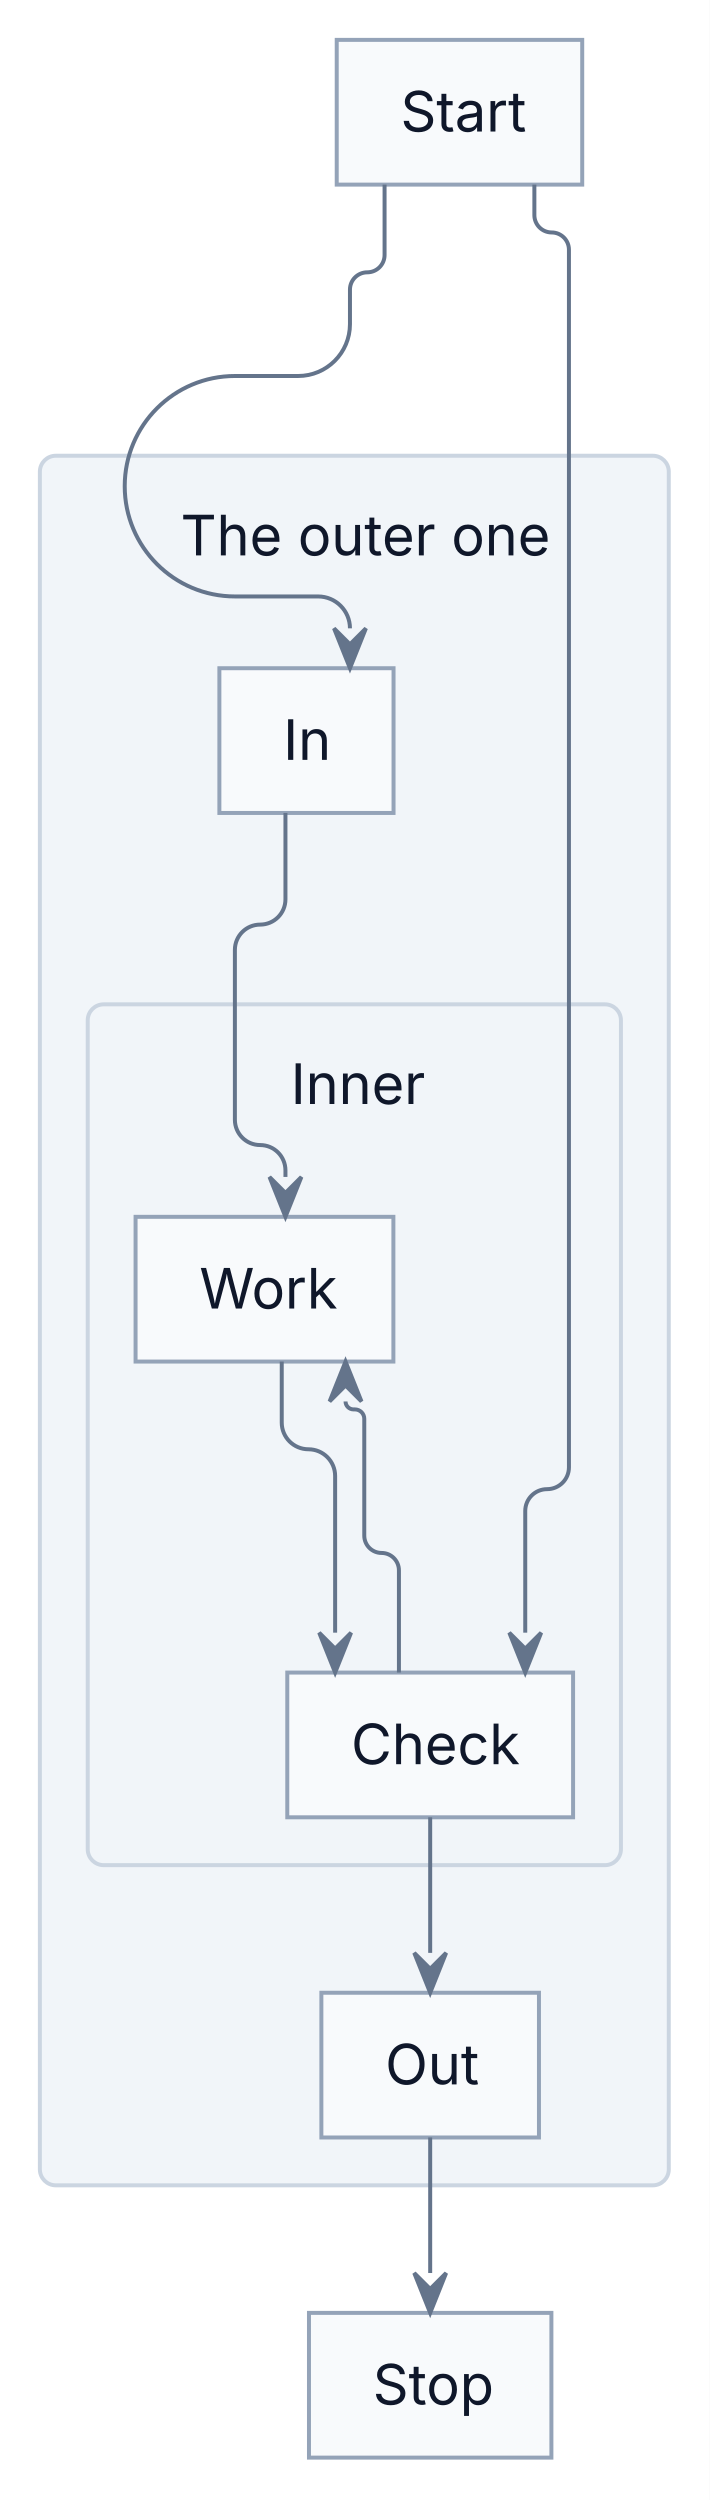
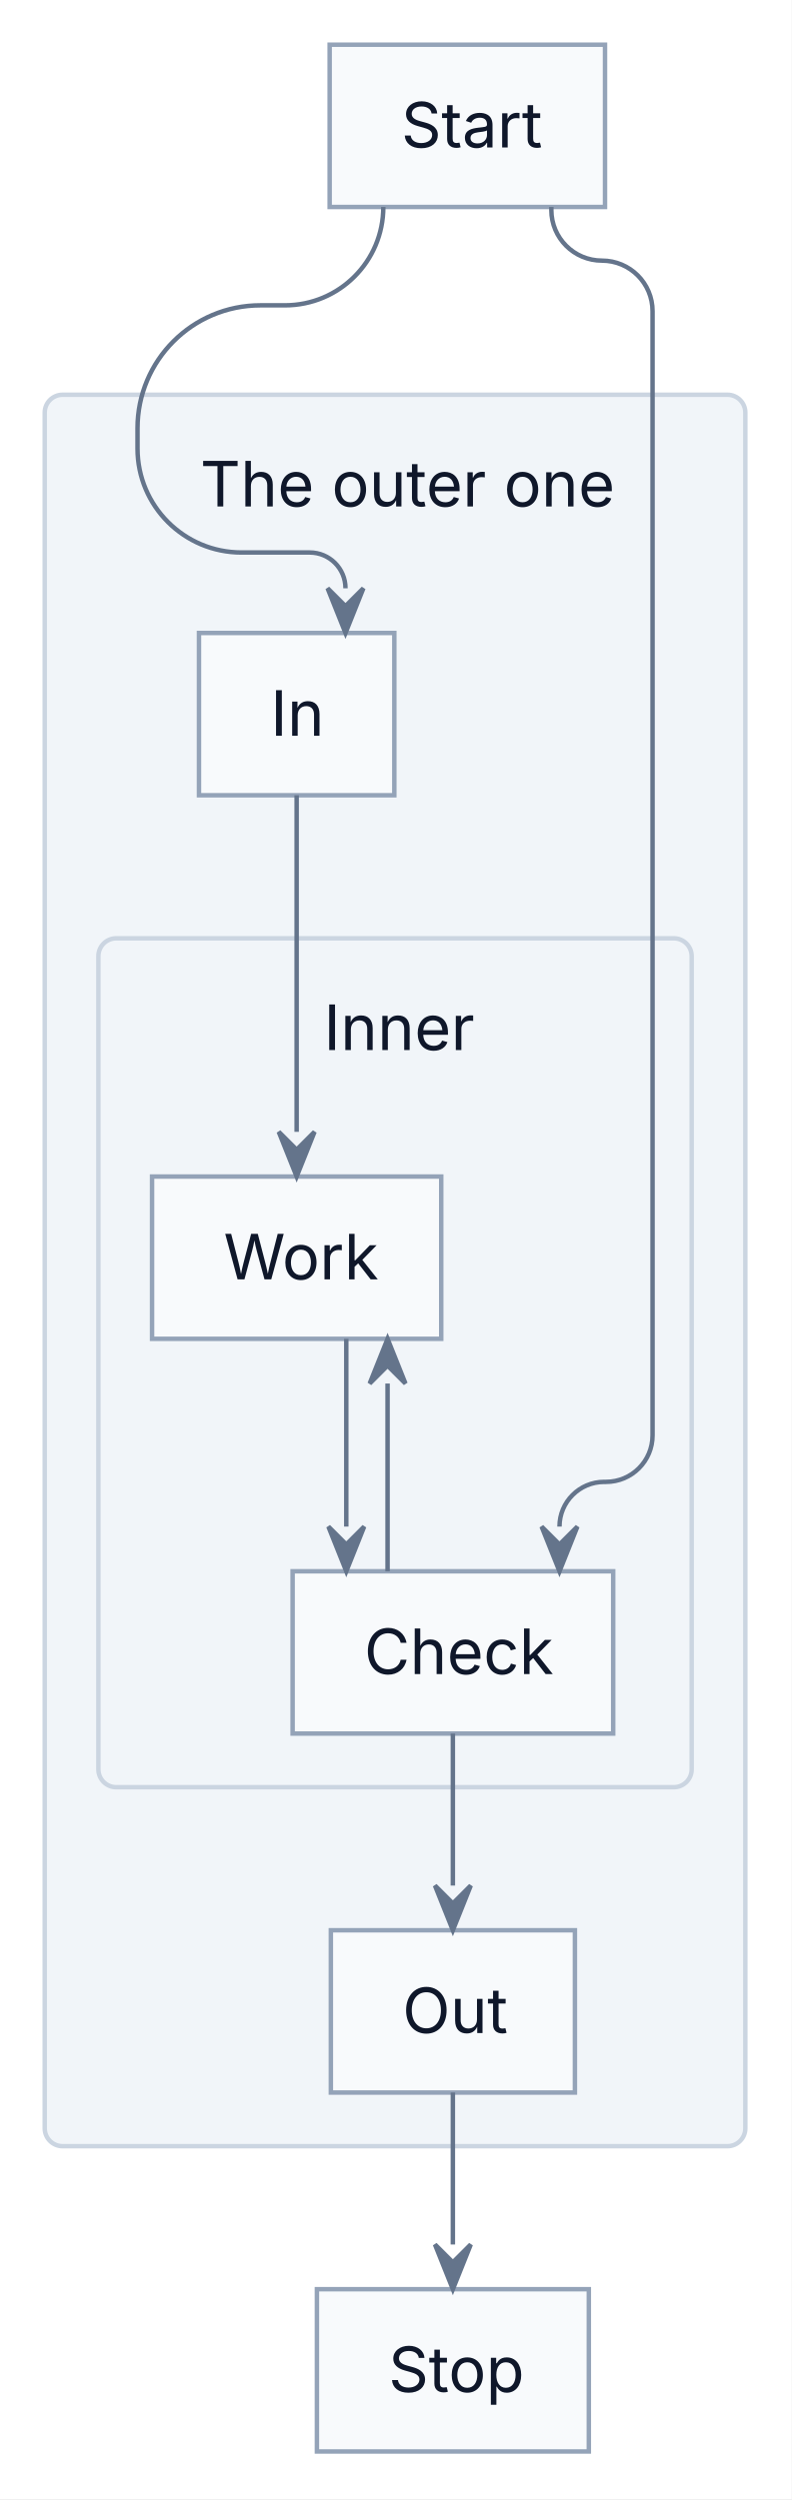
- <svg xmlns="http://www.w3.org/2000/svg" width="178" height="627" viewBox="0 0 178 627">
-   <rect x="0" y="0" width="178" height="627" fill="#FFFFFF" />
+ <svg xmlns="http://www.w3.org/2000/svg" width="177" height="559" viewBox="0 0 177 559">
+   <rect x="0" y="0" width="177" height="559" fill="#FFFFFF" />
  <g transform="translate(10,10)">
    <g>
-       <rect x="74.45" y="0" width="61.57" height="36.3" fill="#F8FAFC" stroke="#94A3B8" stroke-width="1" />
-       <rect x="0" y="104.3" width="157.73" height="433.78" rx="4" ry="4" fill="#F1F5F9" stroke="#CBD5E1" stroke-width="1" />
-       <rect x="45.02" y="157.59" width="43.68" height="36.3" fill="#F8FAFC" stroke="#94A3B8" stroke-width="1" />
-       <rect x="12" y="241.89" width="133.73" height="215.89" rx="4" ry="4" fill="#F1F5F9" stroke="#CBD5E1" stroke-width="1" />
-       <rect x="24" y="295.18" width="64.66" height="36.3" fill="#F8FAFC" stroke="#94A3B8" stroke-width="1" />
-       <rect x="62.05" y="409.48" width="71.68" height="36.3" fill="#F8FAFC" stroke="#94A3B8" stroke-width="1" />
-       <rect x="70.6" y="489.78" width="54.57" height="36.3" fill="#F8FAFC" stroke="#94A3B8" stroke-width="1" />
-       <rect x="67.49" y="570.07" width="60.8" height="36.3" fill="#F8FAFC" stroke="#94A3B8" stroke-width="1" />
-       <path d="M86.45,36.3 L86.45,53.96 C86.45,56.35 84.51,58.3 82.11,58.3 L82.11,58.3 C79.72,58.3 77.77,60.24 77.77,62.63 L77.77,71.3 C77.77,78.48 71.95,84.3 64.77,84.3 L48.93,84.3 C33.66,84.3 21.28,96.67 21.28,111.94 L21.28,111.94 C21.28,127.21 33.66,139.59 48.93,139.59 L69.77,139.59 C74.19,139.59 77.77,143.17 77.77,147.59 L77.77,147.59" fill="none" stroke="#64748B" stroke-width="1" />
-       <polyline points="97.89,526.07 97.89,560.07" fill="none" stroke="#64748B" stroke-width="1" />
-       <path d="M124.02,36.3 L124.02,43.96 C124.02,46.35 125.96,48.3 128.35,48.3 L128.35,48.3 C130.75,48.3 132.69,50.24 132.69,52.63 L132.69,358 C132.69,361.03 130.24,363.48 127.21,363.48 L127.21,363.48 C124.18,363.48 121.73,365.93 121.73,368.96 L121.73,399.48" fill="none" stroke="#64748B" stroke-width="1" />
-       <path d="M61.59,193.89 L61.59,215.55 C61.59,219.05 58.75,221.89 55.25,221.89 L55.25,221.89 C51.75,221.89 48.91,224.73 48.91,228.23 L48.91,270.84 C48.91,274.34 51.75,277.18 55.25,277.18 L55.25,277.18 C58.75,277.18 61.59,280.02 61.59,283.53 L61.59,285.18" fill="none" stroke="#64748B" stroke-width="1" />
-       <polyline points="97.89,445.78 97.89,479.78" fill="none" stroke="#64748B" stroke-width="1" />
-       <path d="M60.66,331.48 L60.66,346.79 C60.66,350.48 63.66,353.48 67.36,353.48 L67.36,353.48 C71.05,353.48 74.05,356.48 74.05,360.17 L74.05,399.48" fill="none" stroke="#64748B" stroke-width="1" />
-       <path d="M90.05,409.48 L90.05,383.83 C90.05,381.43 88.1,379.48 85.7,379.48 L85.7,379.48 C83.3,379.48 81.36,377.53 81.36,375.13 L81.36,345.83 C81.36,344.53 80.3,343.48 79.01,343.48 L78.66,343.48 C77.56,343.48 76.66,342.58 76.66,341.48 L76.66,341.48" fill="none" stroke="#64748B" stroke-width="1" />
+       <rect x="63.71" y="0" width="61.57" height="36.3" fill="#F8FAFC" stroke="#94A3B8" stroke-width="1" />
+       <rect x="0" y="78.3" width="156.66" height="391.78" rx="4" ry="4" fill="#F1F5F9" stroke="#CBD5E1" stroke-width="1" />
+       <rect x="34.49" y="131.59" width="43.68" height="36.3" fill="#F8FAFC" stroke="#94A3B8" stroke-width="1" />
+       <rect x="12" y="199.89" width="132.66" height="189.89" rx="4" ry="4" fill="#F1F5F9" stroke="#CBD5E1" stroke-width="1" />
+       <rect x="24" y="253.18" width="64.66" height="36.3" fill="#F8FAFC" stroke="#94A3B8" stroke-width="1" />
+       <rect x="55.43" y="341.48" width="71.68" height="36.3" fill="#F8FAFC" stroke="#94A3B8" stroke-width="1" />
+       <rect x="63.98" y="421.78" width="54.57" height="36.3" fill="#F8FAFC" stroke="#94A3B8" stroke-width="1" />
+       <rect x="60.86" y="502.07" width="60.8" height="36.3" fill="#F8FAFC" stroke="#94A3B8" stroke-width="1" />
+       <path d="M75.71,36.3 L75.71,36.3 C75.71,48.45 65.86,58.3 53.71,58.3 L48.23,58.3 C33.05,58.3 20.75,70.6 20.75,85.78 L20.75,90.34 C20.75,103.18 31.16,113.59 44,113.59 L59.25,113.59 C63.67,113.59 67.25,117.17 67.25,121.59 L67.25,121.59" fill="none" stroke="#64748B" stroke-width="1" />
+       <polyline points="91.26,458.07 91.26,492.07" fill="none" stroke="#64748B" stroke-width="1" />
+       <path d="M113.28,36.3 L113.28,36.98 C113.28,43.23 118.35,48.3 124.6,48.3 L124.6,48.3 C130.85,48.3 135.91,53.36 135.91,59.61 L135.91,311.07 C135.91,316.82 131.25,321.48 125.51,321.48 L125.1,321.48 C119.58,321.48 115.1,325.96 115.1,331.48 L115.1,331.48" fill="none" stroke="#64748B" stroke-width="1" />
+       <polyline points="56.33,167.89 56.33,243.18" fill="none" stroke="#64748B" stroke-width="1" />
+       <polyline points="91.26,377.78 91.26,411.78" fill="none" stroke="#64748B" stroke-width="1" />
+       <polyline points="67.43,289.48 67.43,331.48" fill="none" stroke="#64748B" stroke-width="1" />
+       <polyline points="76.66,341.48 76.66,299.48" fill="none" stroke="#64748B" stroke-width="1" />
    </g>
    <g>
      <text font-family="Inter, ui-sans-serif, system-ui, -apple-system, &quot;Segoe UI&quot;, &quot;DejaVu Sans&quot;, &quot;Liberation Sans&quot;, sans-serif, &quot;Noto Color Emoji&quot;, &quot;Apple Color Emoji&quot;, &quot;Segoe UI Emoji&quot;" xml:space="preserve">
-         <tspan x="90.45" y="22.99" font-size="14" fill="#0F172A" textLength="29.57" lengthAdjust="spacing">Start</tspan>
+         <tspan x="79.71" y="22.99" font-size="14" fill="#0F172A" textLength="29.57" lengthAdjust="spacing">Start</tspan>
      </text>
      <text font-family="Inter, ui-sans-serif, system-ui, -apple-system, &quot;Segoe UI&quot;, &quot;DejaVu Sans&quot;, &quot;Liberation Sans&quot;, sans-serif, &quot;Noto Color Emoji&quot;, &quot;Apple Color Emoji&quot;, &quot;Segoe UI Emoji&quot;" xml:space="preserve">
-         <tspan x="35.28" y="129.29" font-size="14" fill="#0F172A" textLength="87.16" lengthAdjust="spacing">The outer one</tspan>
+         <tspan x="34.75" y="103.29" font-size="14" fill="#0F172A" textLength="87.16" lengthAdjust="spacing">The outer one</tspan>
      </text>
      <text font-family="Inter, ui-sans-serif, system-ui, -apple-system, &quot;Segoe UI&quot;, &quot;DejaVu Sans&quot;, &quot;Liberation Sans&quot;, sans-serif, &quot;Noto Color Emoji&quot;, &quot;Apple Color Emoji&quot;, &quot;Segoe UI Emoji&quot;" xml:space="preserve">
-         <tspan x="61.02" y="180.58" font-size="14" fill="#0F172A" textLength="11.68" lengthAdjust="spacing">In</tspan>
+         <tspan x="50.49" y="154.58" font-size="14" fill="#0F172A" textLength="11.68" lengthAdjust="spacing">In</tspan>
      </text>
      <text font-family="Inter, ui-sans-serif, system-ui, -apple-system, &quot;Segoe UI&quot;, &quot;DejaVu Sans&quot;, &quot;Liberation Sans&quot;, sans-serif, &quot;Noto Color Emoji&quot;, &quot;Apple Color Emoji&quot;, &quot;Segoe UI Emoji&quot;" xml:space="preserve">
-         <tspan x="62.91" y="266.88" font-size="14" fill="#0F172A" textLength="31.91" lengthAdjust="spacing">Inner</tspan>
+         <tspan x="62.38" y="224.88" font-size="14" fill="#0F172A" textLength="31.91" lengthAdjust="spacing">Inner</tspan>
      </text>
      <text font-family="Inter, ui-sans-serif, system-ui, -apple-system, &quot;Segoe UI&quot;, &quot;DejaVu Sans&quot;, &quot;Liberation Sans&quot;, sans-serif, &quot;Noto Color Emoji&quot;, &quot;Apple Color Emoji&quot;, &quot;Segoe UI Emoji&quot;" xml:space="preserve">
-         <tspan x="40" y="318.18" font-size="14" fill="#0F172A" textLength="32.66" lengthAdjust="spacing">Work</tspan>
+         <tspan x="40" y="276.18" font-size="14" fill="#0F172A" textLength="32.66" lengthAdjust="spacing">Work</tspan>
      </text>
      <text font-family="Inter, ui-sans-serif, system-ui, -apple-system, &quot;Segoe UI&quot;, &quot;DejaVu Sans&quot;, &quot;Liberation Sans&quot;, sans-serif, &quot;Noto Color Emoji&quot;, &quot;Apple Color Emoji&quot;, &quot;Segoe UI Emoji&quot;" xml:space="preserve">
-         <tspan x="78.05" y="432.47" font-size="14" fill="#0F172A" textLength="39.68" lengthAdjust="spacing">Check</tspan>
+         <tspan x="71.43" y="364.47" font-size="14" fill="#0F172A" textLength="39.68" lengthAdjust="spacing">Check</tspan>
      </text>
      <text font-family="Inter, ui-sans-serif, system-ui, -apple-system, &quot;Segoe UI&quot;, &quot;DejaVu Sans&quot;, &quot;Liberation Sans&quot;, sans-serif, &quot;Noto Color Emoji&quot;, &quot;Apple Color Emoji&quot;, &quot;Segoe UI Emoji&quot;" xml:space="preserve">
-         <tspan x="86.6" y="512.77" font-size="14" fill="#0F172A" textLength="22.57" lengthAdjust="spacing">Out</tspan>
+         <tspan x="79.98" y="444.77" font-size="14" fill="#0F172A" textLength="22.57" lengthAdjust="spacing">Out</tspan>
      </text>
      <text font-family="Inter, ui-sans-serif, system-ui, -apple-system, &quot;Segoe UI&quot;, &quot;DejaVu Sans&quot;, &quot;Liberation Sans&quot;, sans-serif, &quot;Noto Color Emoji&quot;, &quot;Apple Color Emoji&quot;, &quot;Segoe UI Emoji&quot;" xml:space="preserve">
-         <tspan x="83.49" y="593.06" font-size="14" fill="#0F172A" textLength="28.8" lengthAdjust="spacing">Stop</tspan>
+         <tspan x="76.86" y="525.06" font-size="14" fill="#0F172A" textLength="28.8" lengthAdjust="spacing">Stop</tspan>
      </text>
-       <polygon points="73.77,147.59 77.77,157.59 81.77,147.59 77.77,151.59" fill="#64748B" stroke="#64748B" stroke-width="1" />
-       <polygon points="93.89,560.07 97.89,570.07 101.89,560.07 97.89,564.07" fill="#64748B" stroke="#64748B" stroke-width="1" />
-       <polygon points="117.73,399.48 121.73,409.48 125.73,399.48 121.73,403.48" fill="#64748B" stroke="#64748B" stroke-width="1" />
-       <polygon points="57.59,285.18 61.59,295.18 65.59,285.18 61.59,289.18" fill="#64748B" stroke="#64748B" stroke-width="1" />
-       <polygon points="93.89,479.78 97.89,489.78 101.89,479.78 97.89,483.78" fill="#64748B" stroke="#64748B" stroke-width="1" />
-       <polygon points="70.05,399.48 74.05,409.48 78.05,399.48 74.05,403.48" fill="#64748B" stroke="#64748B" stroke-width="1" />
-       <polygon points="80.66,341.48 76.66,331.48 72.66,341.48 76.66,337.48" fill="#64748B" stroke="#64748B" stroke-width="1" />
+       <polygon points="63.25,121.59 67.25,131.59 71.25,121.59 67.25,125.59" fill="#64748B" stroke="#64748B" stroke-width="1" />
+       <polygon points="87.26,492.07 91.26,502.07 95.26,492.07 91.26,496.07" fill="#64748B" stroke="#64748B" stroke-width="1" />
+       <polygon points="111.1,331.48 115.1,341.48 119.1,331.48 115.1,335.48" fill="#64748B" stroke="#64748B" stroke-width="1" />
+       <polygon points="52.33,243.18 56.33,253.18 60.33,243.18 56.33,247.18" fill="#64748B" stroke="#64748B" stroke-width="1" />
+       <polygon points="87.26,411.78 91.26,421.78 95.26,411.78 91.26,415.78" fill="#64748B" stroke="#64748B" stroke-width="1" />
+       <polygon points="63.43,331.48 67.43,341.48 71.43,331.48 67.43,335.48" fill="#64748B" stroke="#64748B" stroke-width="1" />
+       <polygon points="80.66,299.48 76.66,289.48 72.66,299.48 76.66,295.48" fill="#64748B" stroke="#64748B" stroke-width="1" />
    </g>
  </g>
</svg>
